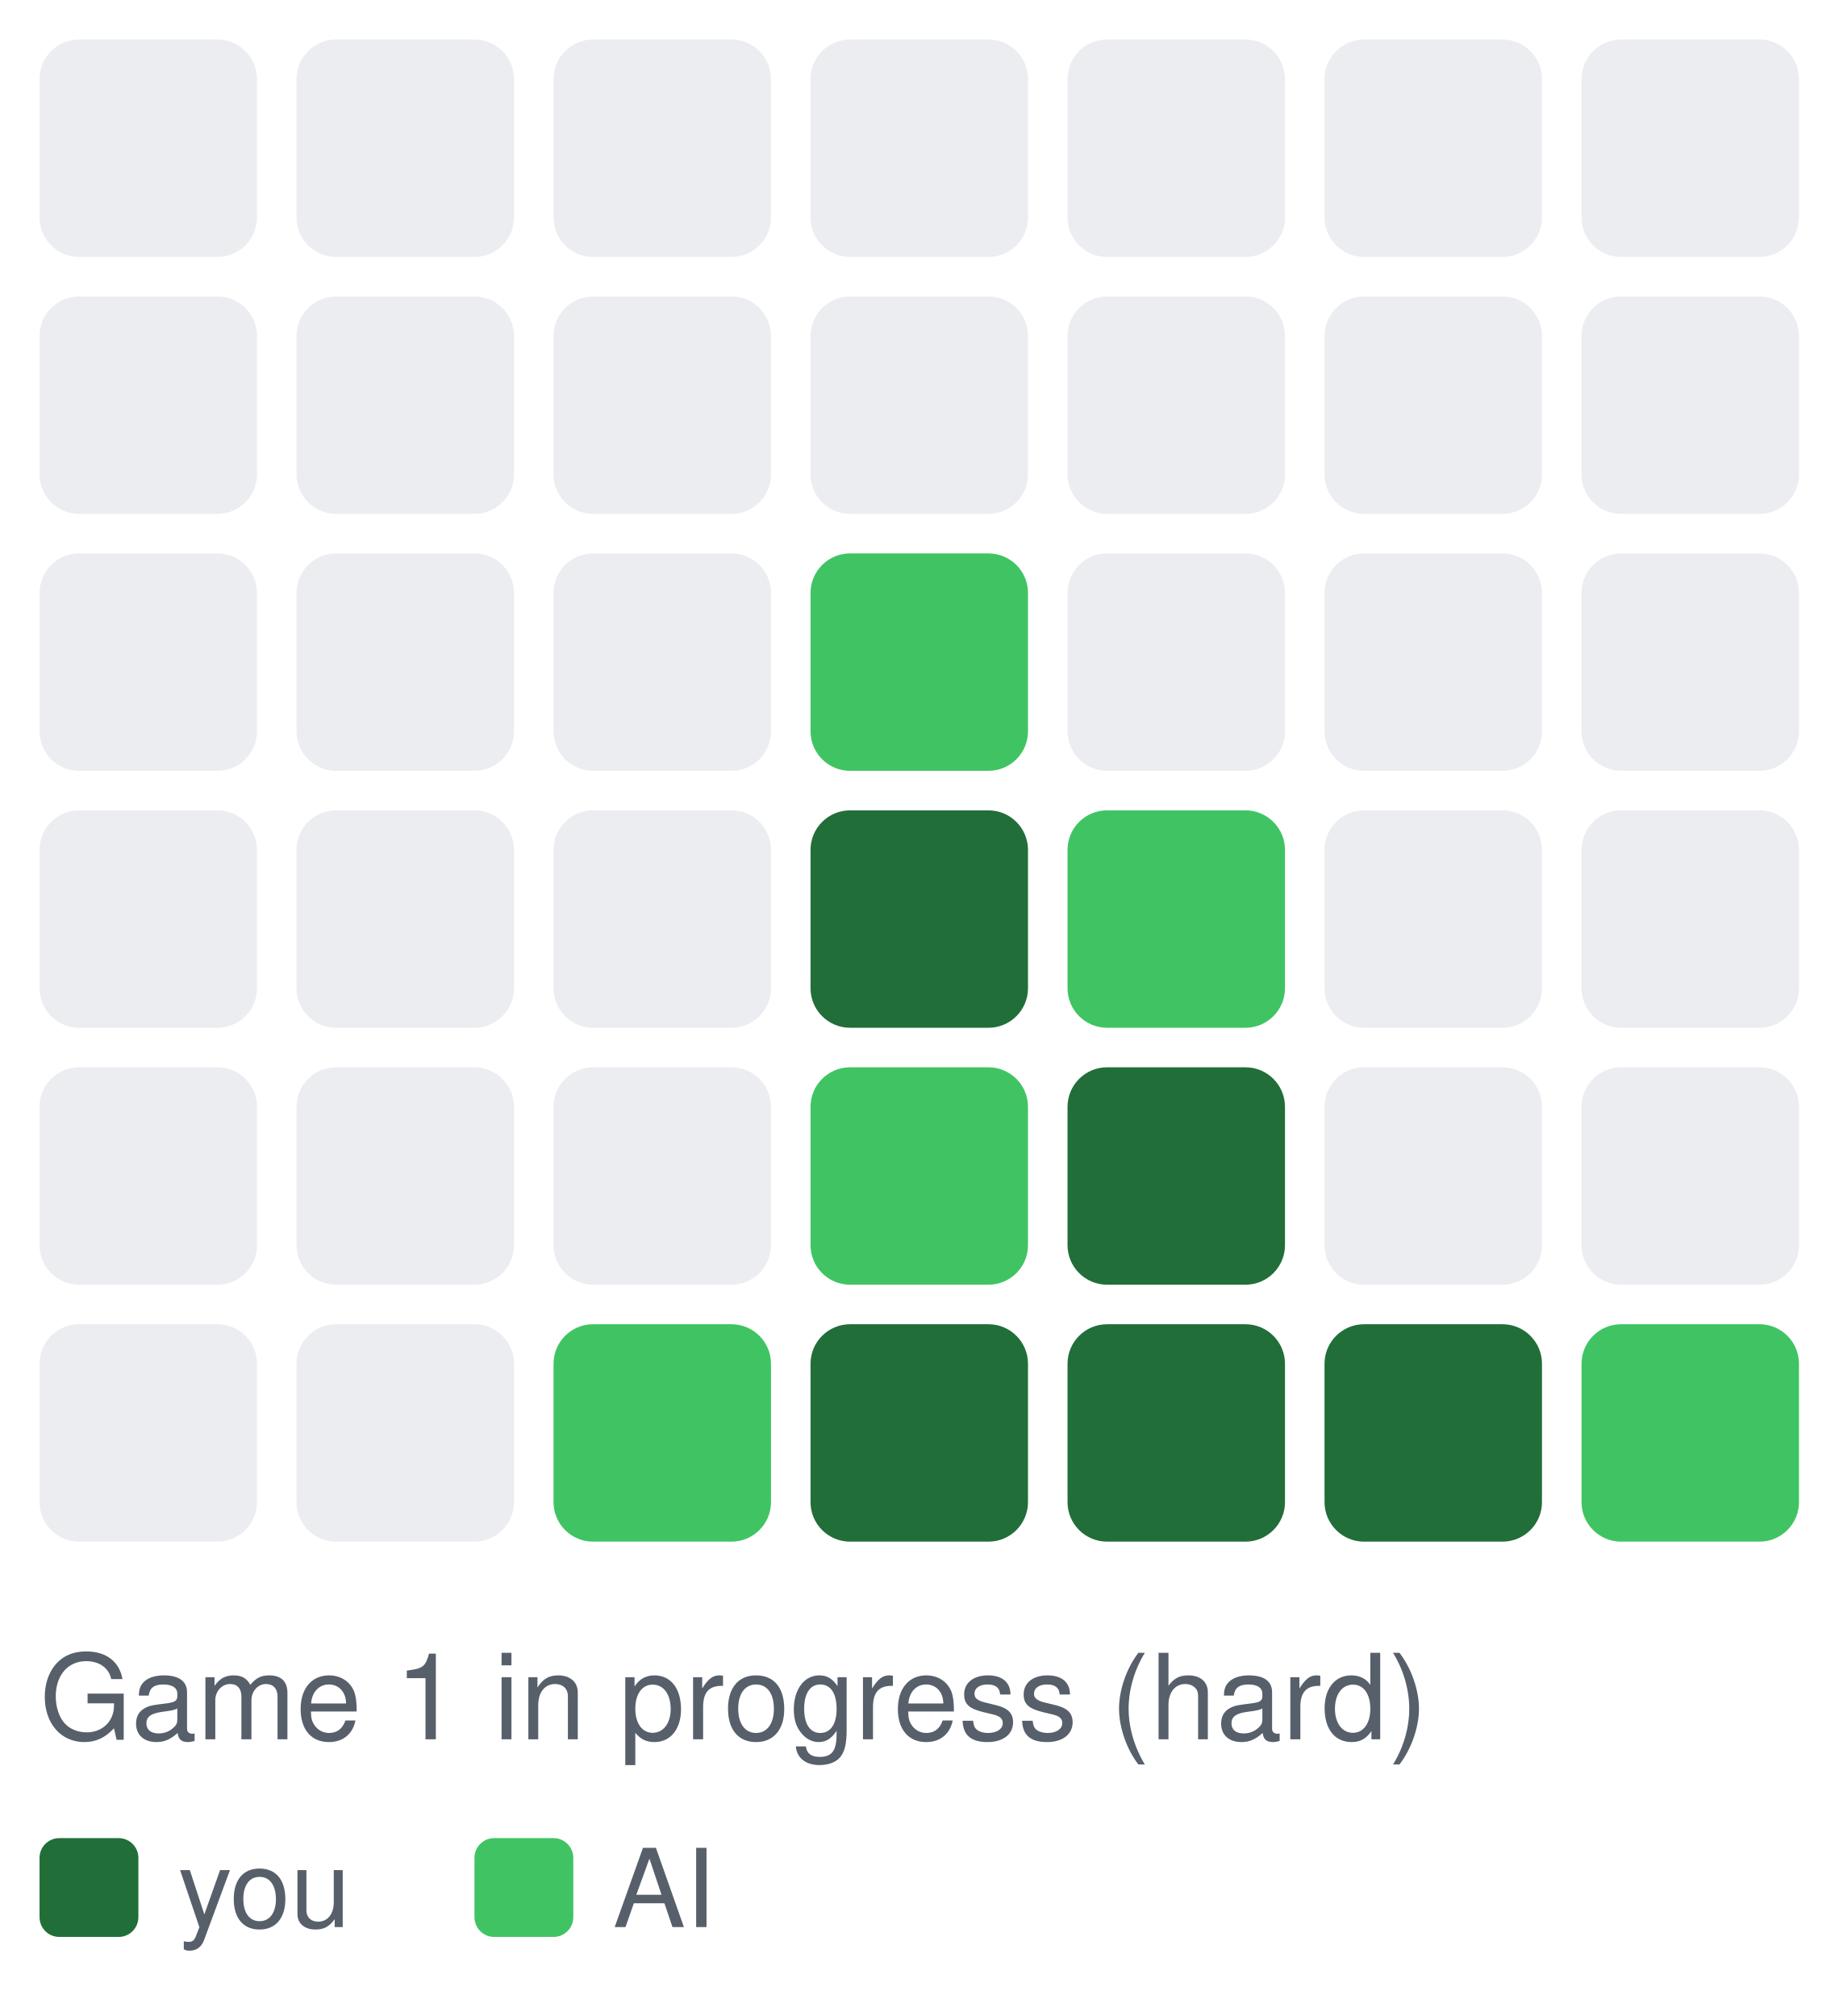
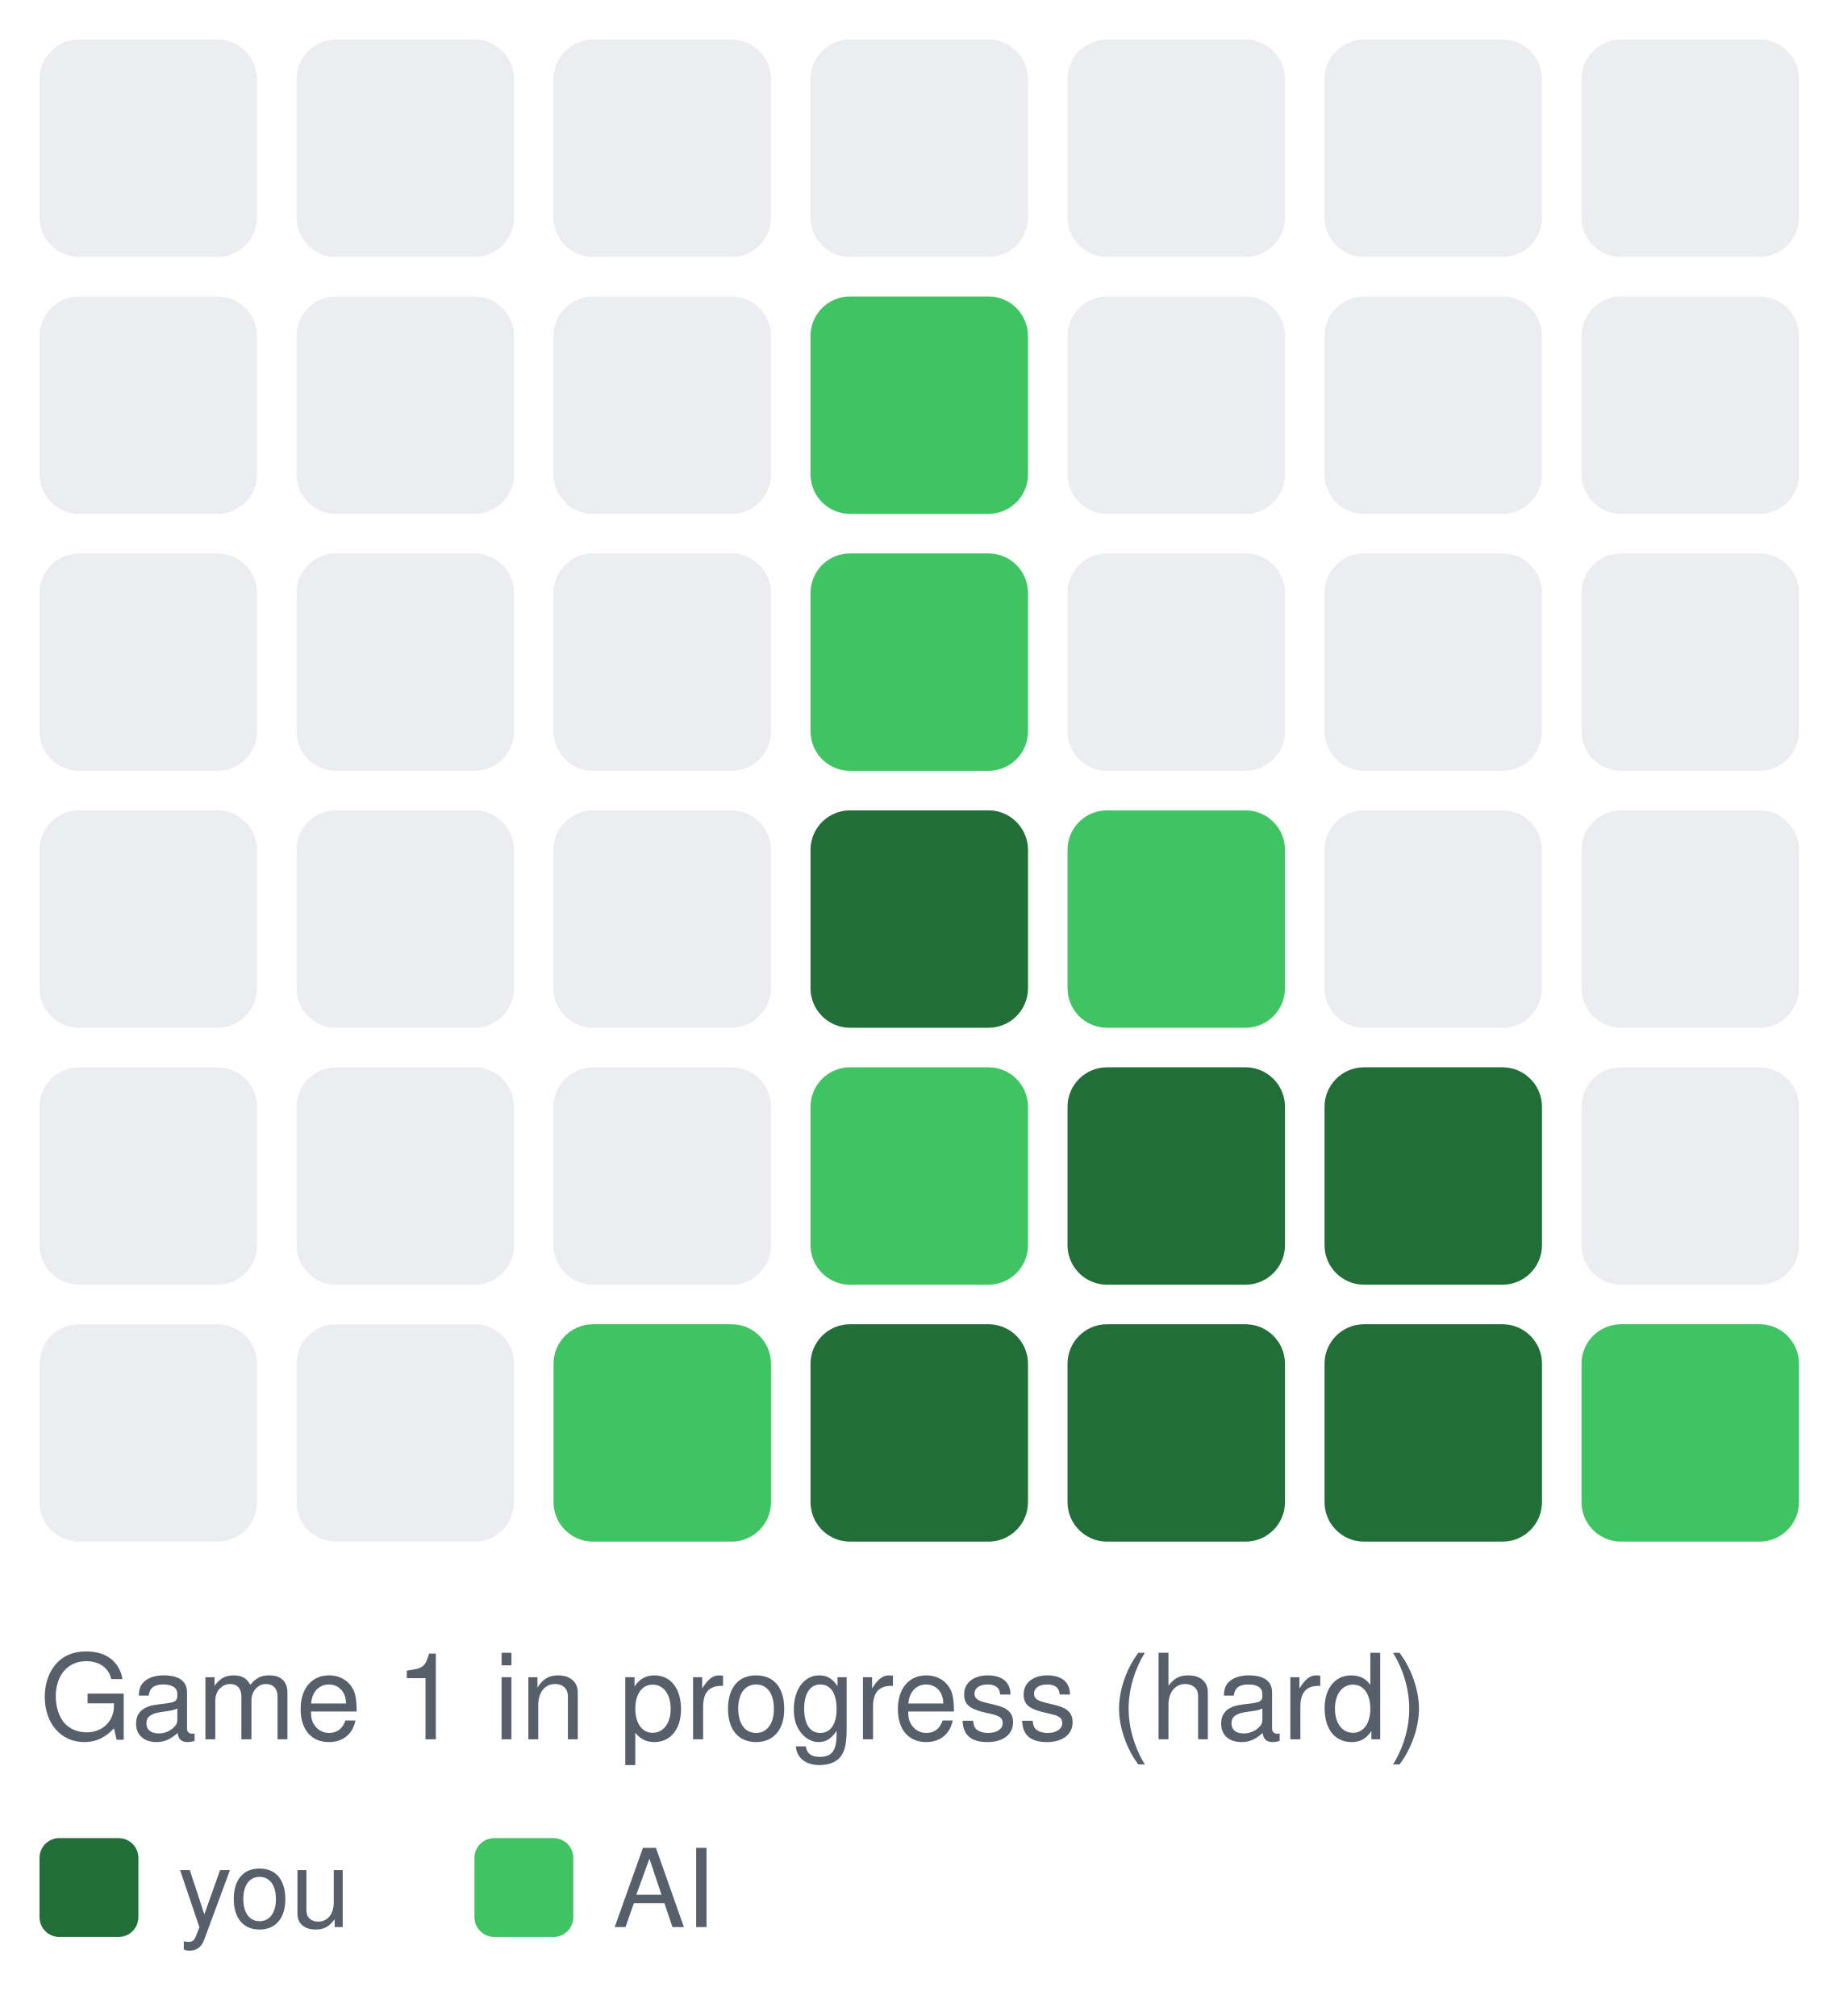
<svg xmlns="http://www.w3.org/2000/svg" width="186" height="204" viewBox="0 0 186 204" role="img" aria-label="Commit Four: Game 1 in progress (hard)">
  <rect x="4" y="134" width="22" height="22" rx="4" fill="#ebedf0" />
  <rect x="4" y="108" width="22" height="22" rx="4" fill="#ebedf0" />
  <rect x="4" y="82" width="22" height="22" rx="4" fill="#ebedf0" />
  <rect x="4" y="56" width="22" height="22" rx="4" fill="#ebedf0" />
  <rect x="4" y="30" width="22" height="22" rx="4" fill="#ebedf0" />
  <rect x="4" y="4" width="22" height="22" rx="4" fill="#ebedf0" />
  <rect x="30" y="134" width="22" height="22" rx="4" fill="#ebedf0" />
  <rect x="30" y="108" width="22" height="22" rx="4" fill="#ebedf0" />
  <rect x="30" y="82" width="22" height="22" rx="4" fill="#ebedf0" />
  <rect x="30" y="56" width="22" height="22" rx="4" fill="#ebedf0" />
  <rect x="30" y="30" width="22" height="22" rx="4" fill="#ebedf0" />
  <rect x="30" y="4" width="22" height="22" rx="4" fill="#ebedf0" />
  <rect x="56" y="134" width="22" height="22" rx="4" fill="#40c463" />
  <rect x="56" y="108" width="22" height="22" rx="4" fill="#ebedf0" />
  <rect x="56" y="82" width="22" height="22" rx="4" fill="#ebedf0" />
  <rect x="56" y="56" width="22" height="22" rx="4" fill="#ebedf0" />
  <rect x="56" y="30" width="22" height="22" rx="4" fill="#ebedf0" />
  <rect x="56" y="4" width="22" height="22" rx="4" fill="#ebedf0" />
  <rect x="82" y="134" width="22" height="22" rx="4" fill="#216e39" />
  <rect x="82" y="108" width="22" height="22" rx="4" fill="#40c463" />
  <rect x="82" y="82" width="22" height="22" rx="4" fill="#216e39" />
  <rect x="82" y="56" width="22" height="22" rx="4" fill="#40c463" />
-   <rect x="82" y="30" width="22" height="22" rx="4" fill="#ebedf0" />
+   <rect x="82" y="30" width="22" height="22" rx="4" fill="#40c463" />
  <rect x="82" y="4" width="22" height="22" rx="4" fill="#ebedf0" />
  <rect x="108" y="134" width="22" height="22" rx="4" fill="#216e39" />
  <rect x="108" y="108" width="22" height="22" rx="4" fill="#216e39" />
  <rect x="108" y="82" width="22" height="22" rx="4" fill="#40c463" />
  <rect x="108" y="56" width="22" height="22" rx="4" fill="#ebedf0" />
  <rect x="108" y="30" width="22" height="22" rx="4" fill="#ebedf0" />
  <rect x="108" y="4" width="22" height="22" rx="4" fill="#ebedf0" />
  <rect x="134" y="134" width="22" height="22" rx="4" fill="#216e39" />
-   <rect x="134" y="108" width="22" height="22" rx="4" fill="#ebedf0" />
+   <rect x="134" y="108" width="22" height="22" rx="4" fill="#216e39" />
  <rect x="134" y="82" width="22" height="22" rx="4" fill="#ebedf0" />
  <rect x="134" y="56" width="22" height="22" rx="4" fill="#ebedf0" />
  <rect x="134" y="30" width="22" height="22" rx="4" fill="#ebedf0" />
  <rect x="134" y="4" width="22" height="22" rx="4" fill="#ebedf0" />
  <rect x="160" y="134" width="22" height="22" rx="4" fill="#40c463" />
  <rect x="160" y="108" width="22" height="22" rx="4" fill="#ebedf0" />
  <rect x="160" y="82" width="22" height="22" rx="4" fill="#ebedf0" />
  <rect x="160" y="56" width="22" height="22" rx="4" fill="#ebedf0" />
  <rect x="160" y="30" width="22" height="22" rx="4" fill="#ebedf0" />
  <rect x="160" y="4" width="22" height="22" rx="4" fill="#ebedf0" />
  <text x="4" y="176" font-family="-apple-system,Segoe UI,Helvetica,Arial,sans-serif" font-size="12" fill="#57606a">Game 1 in progress (hard)</text>
  <rect x="4" y="186" width="10" height="10" rx="2" fill="#216e39" />
  <text x="18" y="195" font-family="-apple-system,Segoe UI,Helvetica,Arial,sans-serif" font-size="11" fill="#57606a">you</text>
  <rect x="48" y="186" width="10" height="10" rx="2" fill="#40c463" />
  <text x="62" y="195" font-family="-apple-system,Segoe UI,Helvetica,Arial,sans-serif" font-size="11" fill="#57606a">AI</text>
</svg>
